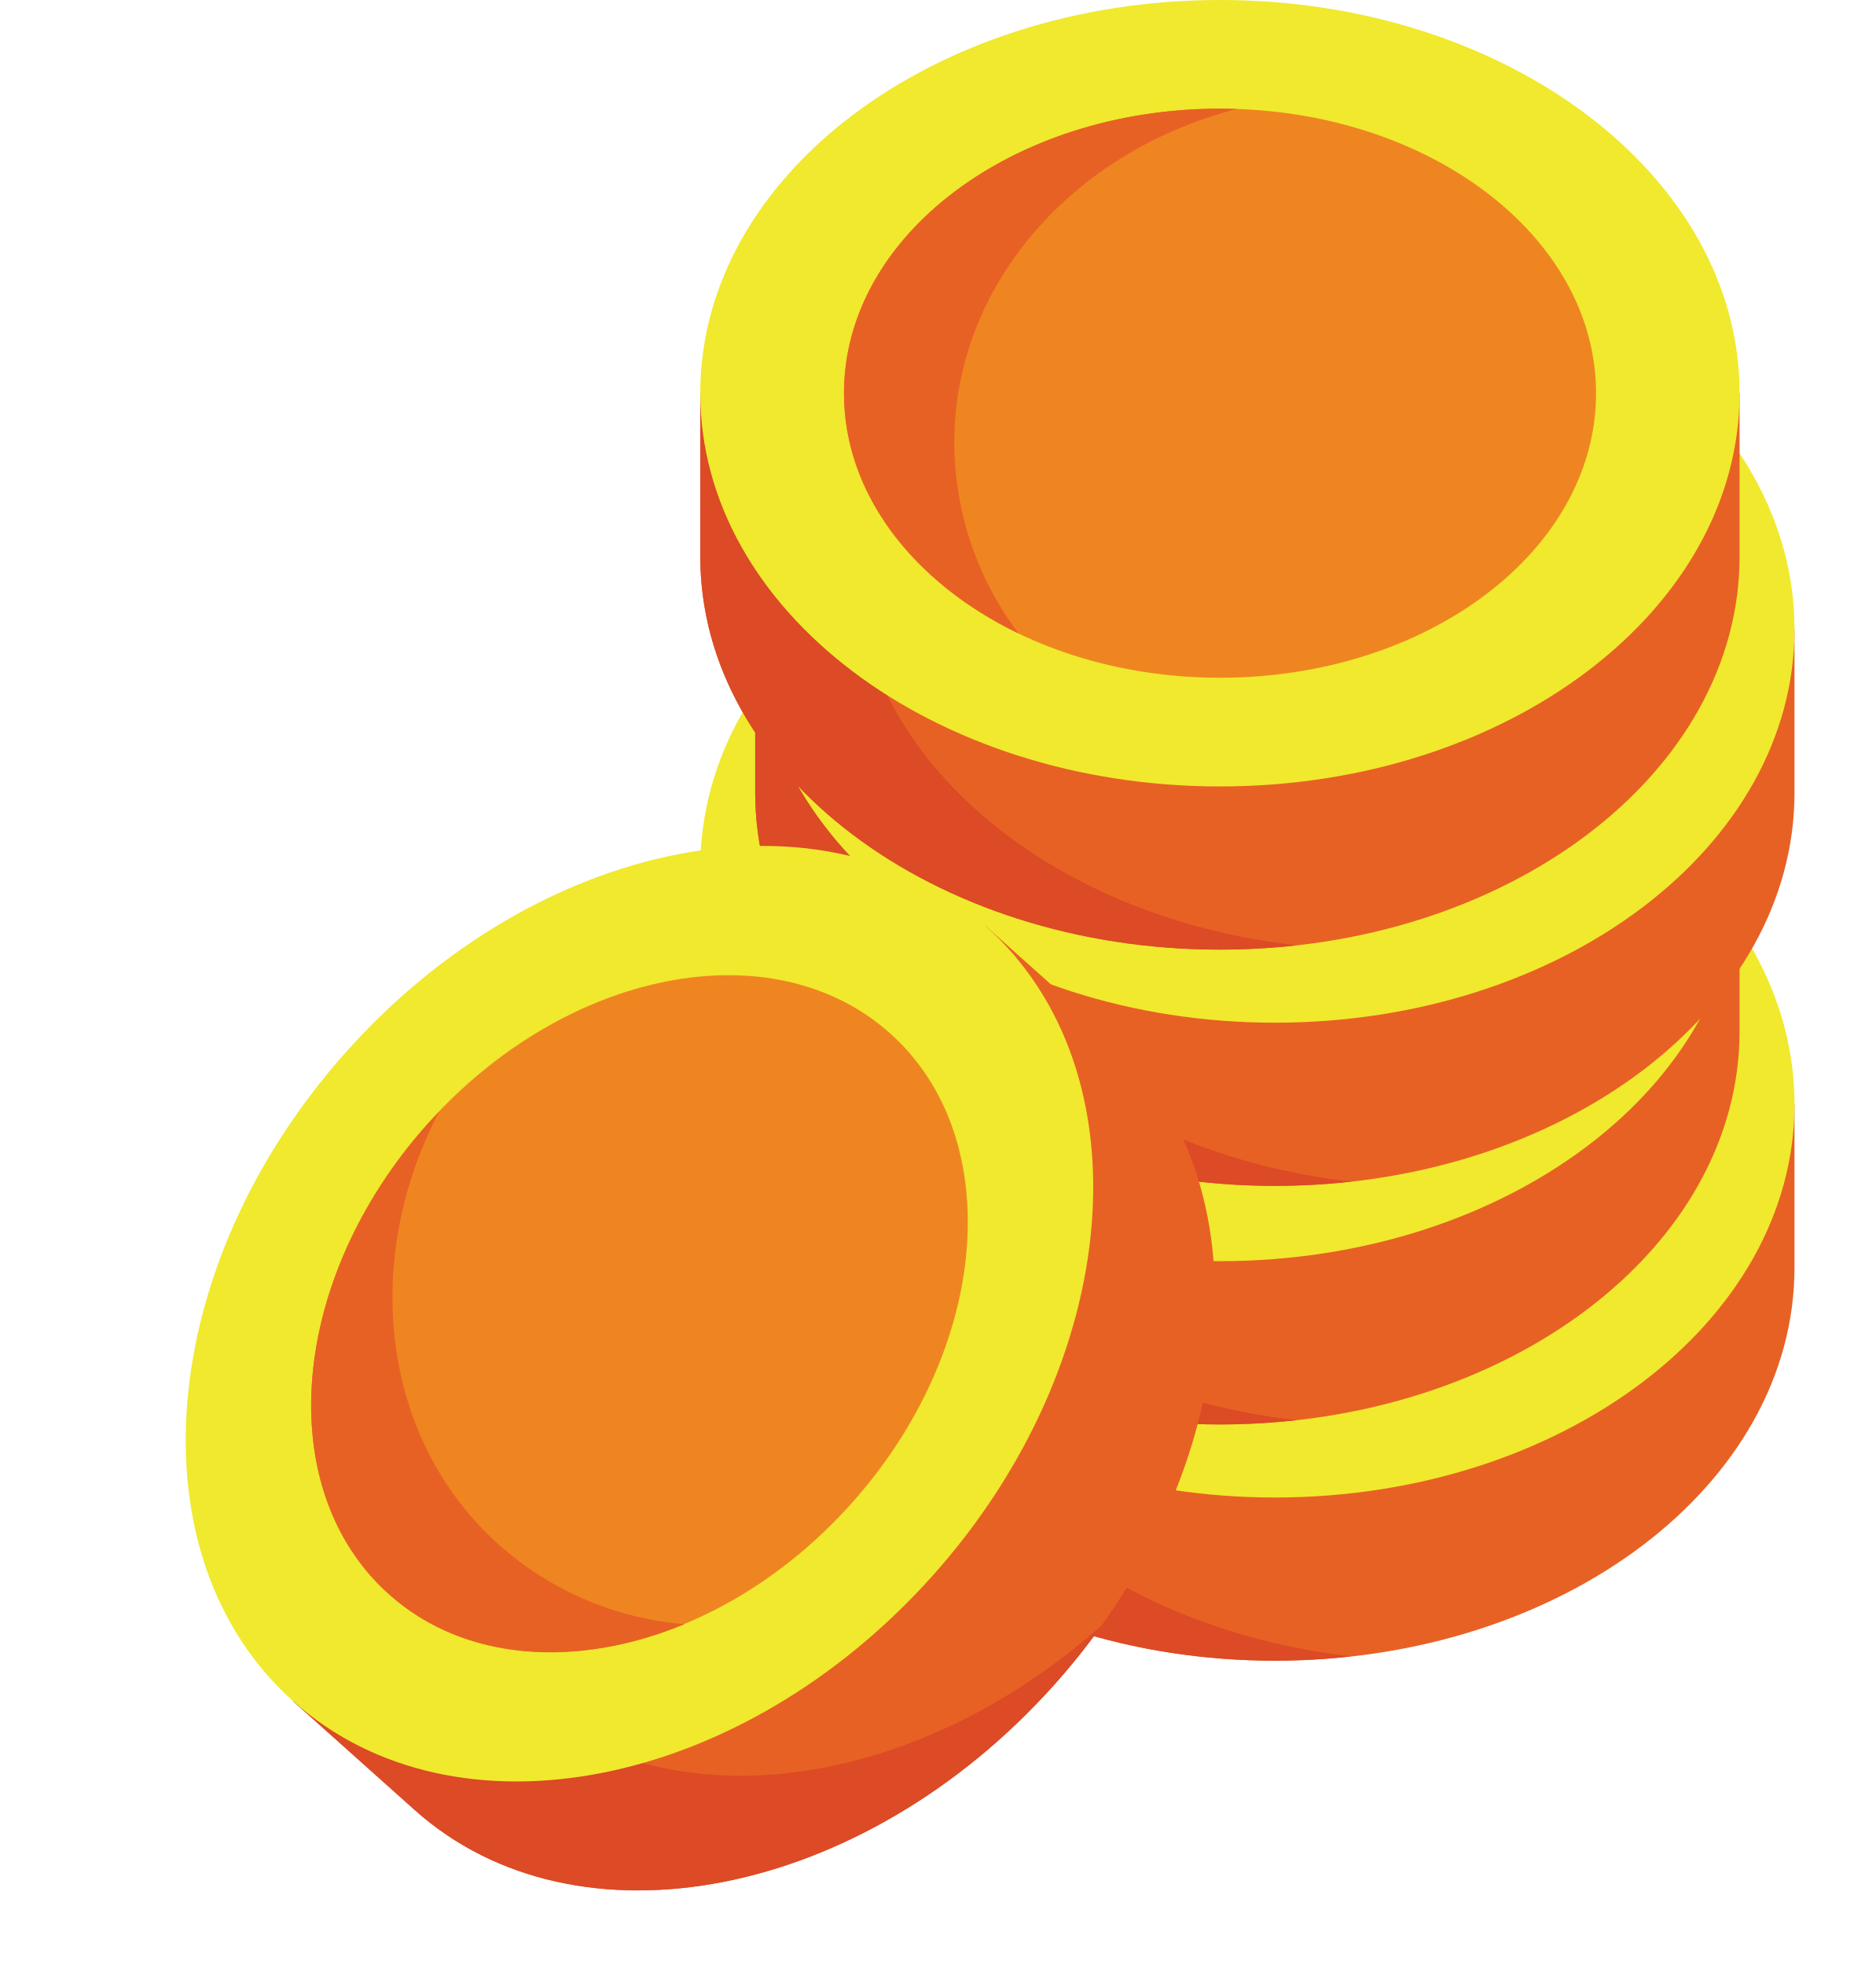
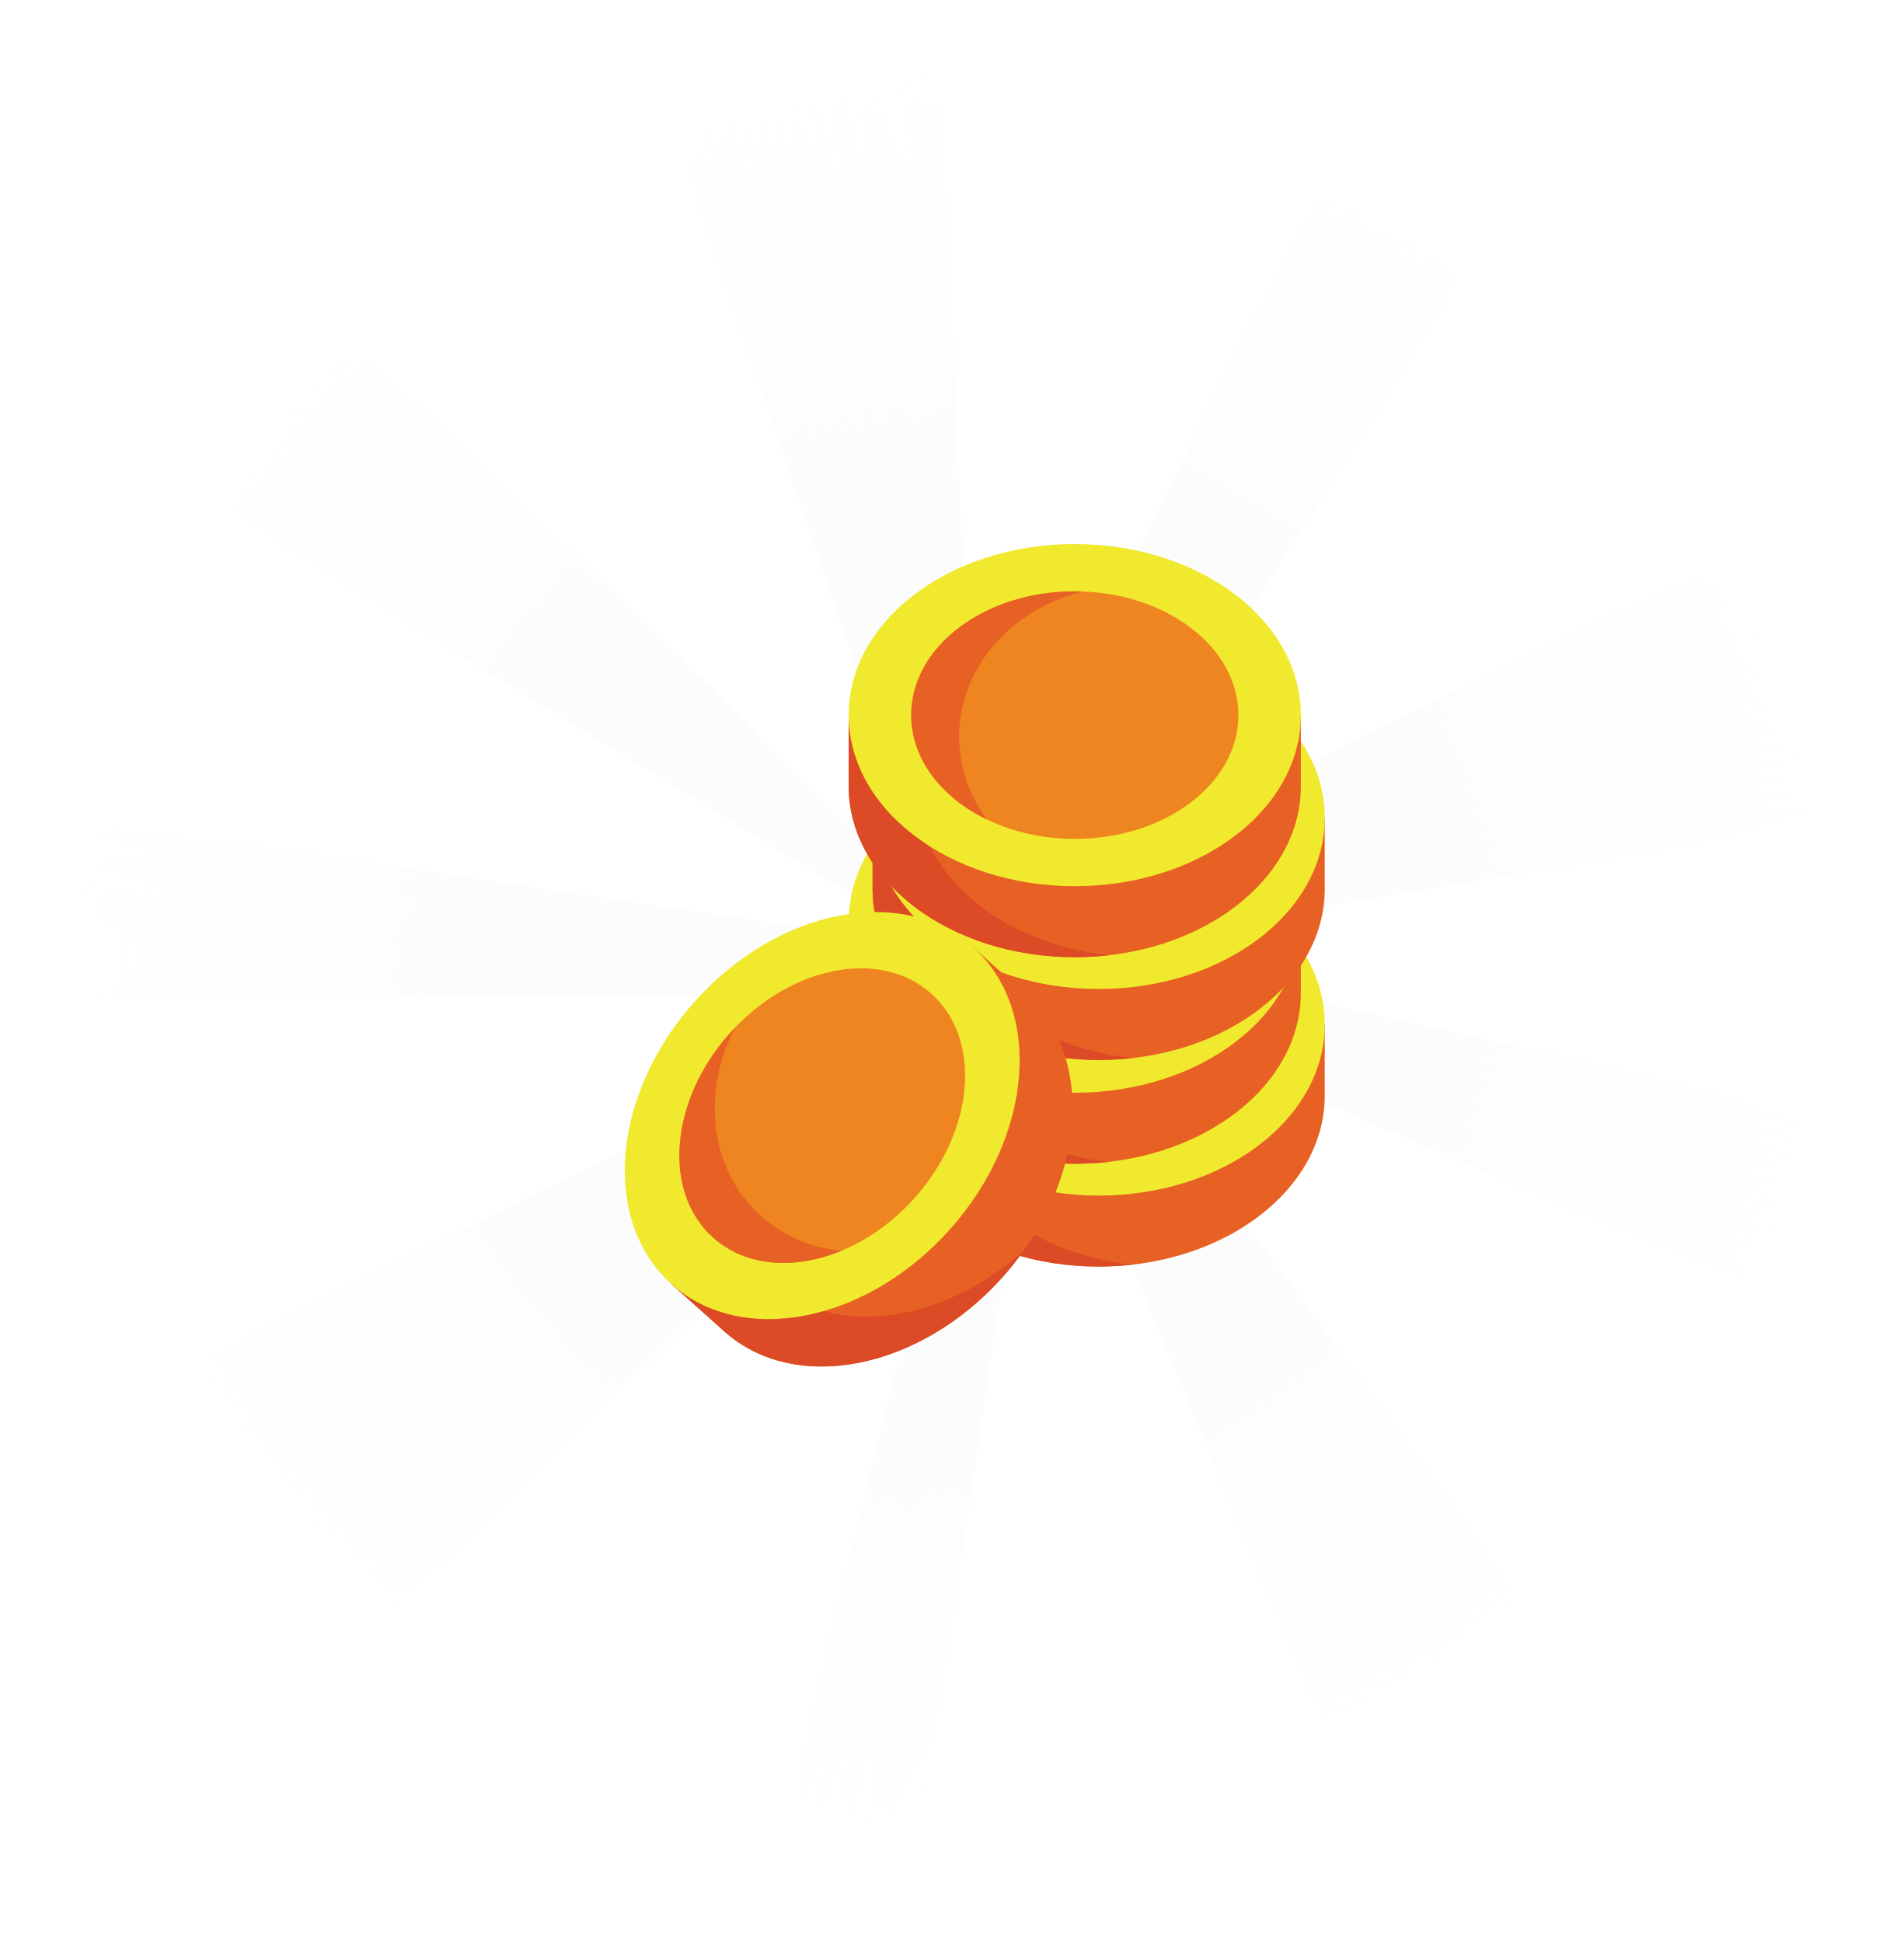
- <svg xmlns="http://www.w3.org/2000/svg" width="21" height="22" viewBox="0 0 21 22" fill="none">
-   <path d="M20.093 14.19V12.363H19.569C18.652 10.844 16.626 9.789 14.275 9.789C11.924 9.789 9.897 10.844 8.98 12.363H8.456V14.19C8.456 16.622 11.061 18.593 14.275 18.593C17.488 18.593 20.093 16.625 20.093 14.19Z" fill="#E86124" />
-   <path d="M10.175 14.19V12.363H10.699C11.503 11.033 13.158 10.058 15.134 9.836C14.849 9.804 14.562 9.788 14.275 9.789C11.923 9.789 9.897 10.844 8.98 12.363H8.456V14.19C8.456 16.622 11.061 18.593 14.275 18.593C14.562 18.593 14.849 18.577 15.134 18.544C12.328 18.23 10.175 16.401 10.175 14.19Z" fill="#DC4A26" />
-   <path d="M14.275 16.766C17.488 16.766 20.093 14.795 20.093 12.364C20.093 9.932 17.488 7.961 14.275 7.961C11.061 7.961 8.456 9.932 8.456 12.364C8.456 14.795 11.061 16.766 14.275 16.766Z" fill="#F0E92D" />
-   <path d="M14.275 15.549C16.601 15.549 18.486 14.123 18.486 12.363C18.486 10.604 16.601 9.178 14.275 9.178C11.95 9.178 10.065 10.604 10.065 12.363C10.065 14.123 11.95 15.549 14.275 15.549Z" fill="#EF8521" />
-   <path d="M11.299 12.916C11.299 11.141 12.641 9.646 14.467 9.181C14.403 9.181 14.339 9.177 14.275 9.177C11.949 9.177 10.064 10.604 10.064 12.363C10.064 13.495 10.846 14.487 12.02 15.054C11.555 14.438 11.302 13.688 11.299 12.916Z" fill="#E86124" />
-   <path d="M19.478 11.545V9.718H18.955C18.037 8.199 16.012 7.143 13.66 7.143C11.308 7.143 9.283 8.199 8.365 9.718H7.841V11.545C7.841 13.976 10.446 15.948 13.66 15.948C16.873 15.948 19.478 13.976 19.478 11.545Z" fill="#E86124" />
-   <path d="M9.561 11.545V9.718H10.085C10.888 8.388 12.544 7.413 14.52 7.191C14.234 7.159 13.947 7.143 13.66 7.143C11.308 7.143 9.283 8.199 8.365 9.718H7.841V11.545C7.841 13.976 10.446 15.948 13.66 15.948C13.947 15.948 14.234 15.931 14.52 15.9C11.714 15.585 9.561 13.756 9.561 11.545Z" fill="#DC4A26" />
-   <path d="M13.66 14.12C16.873 14.12 19.478 12.149 19.478 9.718C19.478 7.286 16.873 5.315 13.66 5.315C10.447 5.315 7.841 7.286 7.841 9.718C7.841 12.149 10.447 14.12 13.66 14.12Z" fill="#F0E92D" />
-   <path d="M13.66 12.903C15.986 12.903 17.871 11.477 17.871 9.718C17.871 7.958 15.986 6.532 13.66 6.532C11.335 6.532 9.45 7.958 9.45 9.718C9.45 11.477 11.335 12.903 13.66 12.903Z" fill="#EF8521" />
-   <path d="M10.685 10.271C10.685 8.496 12.027 7.001 13.853 6.536C13.789 6.536 13.725 6.532 13.66 6.532C11.335 6.532 9.45 7.958 9.45 9.718C9.45 10.85 10.232 11.842 11.406 12.409C10.94 11.793 10.687 11.043 10.685 10.271V10.271Z" fill="#E86124" />
-   <path d="M20.093 8.875V7.047H19.569C18.652 5.528 16.626 4.473 14.275 4.473C11.924 4.473 9.897 5.528 8.98 7.047H8.456V8.875C8.456 11.306 11.061 13.277 14.275 13.277C17.488 13.277 20.093 11.306 20.093 8.875Z" fill="#E86124" />
-   <path d="M10.175 8.875V7.047H10.699C11.503 5.717 13.158 4.742 15.134 4.521C14.849 4.489 14.562 4.472 14.275 4.473C11.923 4.473 9.897 5.528 8.98 7.047H8.456V8.875C8.456 11.306 11.061 13.277 14.275 13.277C14.562 13.277 14.849 13.261 15.134 13.229C12.328 12.915 10.175 11.085 10.175 8.875Z" fill="#DC4A26" />
-   <path d="M14.275 11.45C17.488 11.45 20.093 9.479 20.093 7.047C20.093 4.616 17.488 2.645 14.275 2.645C11.061 2.645 8.456 4.616 8.456 7.047C8.456 9.479 11.061 11.45 14.275 11.45Z" fill="#F0E92D" />
-   <path d="M14.275 10.233C16.601 10.233 18.486 8.807 18.486 7.047C18.486 5.288 16.601 3.862 14.275 3.862C11.95 3.862 10.065 5.288 10.065 7.047C10.065 8.807 11.95 10.233 14.275 10.233Z" fill="#EF8521" />
-   <path d="M11.299 7.6C11.299 5.826 12.641 4.33 14.467 3.865C14.403 3.865 14.339 3.862 14.275 3.862C11.949 3.862 10.064 5.288 10.064 7.047C10.064 8.18 10.846 9.171 12.02 9.738C11.555 9.122 11.302 8.372 11.299 7.6V7.6Z" fill="#E86124" />
-   <path d="M19.478 6.23V4.402H18.955C18.037 2.883 16.012 1.828 13.66 1.828C11.308 1.828 9.283 2.883 8.365 4.402H7.841V6.23C7.841 8.661 10.446 10.632 13.66 10.632C16.873 10.632 19.478 8.661 19.478 6.23Z" fill="#E86124" />
-   <path d="M9.561 6.23V4.402H10.085C10.888 3.072 12.544 2.097 14.52 1.875C14.234 1.843 13.947 1.828 13.66 1.828C11.308 1.828 9.283 2.883 8.365 4.402H7.841V6.23C7.841 8.661 10.446 10.632 13.66 10.632C13.947 10.632 14.234 10.616 14.52 10.584C11.714 10.27 9.561 8.44 9.561 6.23Z" fill="#DC4A26" />
-   <path d="M13.66 8.805C16.873 8.805 19.478 6.834 19.478 4.402C19.478 1.971 16.873 0 13.66 0C10.447 0 7.841 1.971 7.841 4.402C7.841 6.834 10.447 8.805 13.66 8.805Z" fill="#F0E92D" />
-   <path d="M13.66 7.588C15.986 7.588 17.871 6.162 17.871 4.402C17.871 2.643 15.986 1.217 13.66 1.217C11.335 1.217 9.45 2.643 9.45 4.402C9.45 6.162 11.335 7.588 13.66 7.588Z" fill="#EF8521" />
-   <path d="M10.685 4.955C10.685 3.18 12.027 1.685 13.853 1.22C13.789 1.22 13.725 1.216 13.66 1.216C11.335 1.216 9.45 2.643 9.45 4.402C9.45 5.534 10.232 6.526 11.406 7.093C10.94 6.477 10.688 5.727 10.685 4.955V4.955Z" fill="#E86124" />
-   <path d="M12.402 11.589L11.04 10.371L10.69 10.762C8.947 10.433 6.809 11.239 5.242 12.992C3.674 14.744 3.11 16.96 3.632 18.654L3.282 19.046L4.644 20.264C6.457 21.885 9.662 21.257 11.805 18.862C13.947 16.466 14.214 13.21 12.402 11.589Z" fill="#E86124" />
-   <path d="M5.79 18.981L4.428 17.763L4.777 17.372C4.321 15.886 4.697 14.003 5.85 12.381C5.636 12.573 5.433 12.777 5.241 12.992C3.677 14.745 3.11 16.96 3.631 18.655L3.281 19.047L4.643 20.265C6.456 21.886 9.662 21.258 11.804 18.863C11.995 18.649 12.175 18.425 12.341 18.192C10.236 20.069 7.437 20.455 5.79 18.981Z" fill="#DC4A26" />
-   <path d="M10.441 17.643C12.584 15.248 12.851 11.992 11.039 10.371C9.227 8.75 6.021 9.378 3.879 11.773C1.737 14.168 1.469 17.424 3.281 19.045C5.093 20.666 8.299 20.038 10.441 17.643Z" fill="#F0E92D" />
-   <path d="M9.534 16.832C11.085 15.098 11.278 12.742 9.967 11.57C8.656 10.397 6.336 10.851 4.786 12.584C3.235 14.318 3.042 16.674 4.353 17.846C5.664 19.019 7.984 18.565 9.534 16.832Z" fill="#EF8521" />
-   <path d="M5.588 17.296C4.265 16.113 4.043 14.118 4.917 12.445C4.873 12.491 4.829 12.538 4.786 12.586C3.236 14.319 3.042 16.675 4.354 17.849C5.197 18.604 6.459 18.683 7.665 18.184C6.894 18.121 6.165 17.809 5.588 17.296Z" fill="#E86124" />
+ <svg xmlns="http://www.w3.org/2000/svg" width="49" height="50" viewBox="0 0 49 50" fill="none">
+   <path d="M25.13 22.564L35.148 2.339C36.581 3.015 37.94 3.825 39.206 4.754L27.759 22.564L46.532 13.302C47.737 15.623 48.584 18.159 48.999 20.839L27.759 24.379L48.876 29.155C48.558 30.872 48.063 32.526 47.409 34.098L27.759 25.677L40.769 43.279C39.061 44.758 37.147 46.004 35.077 46.973L26.721 26.714L23.391 49.253C22.428 49.205 21.481 49.1 20.551 48.944L19.716 48.766L25.164 26.714L8.428 43.196C6.145 41.199 4.234 38.788 2.812 36.079L24.127 25.677H0.023C0.009 25.333 2.11302e-06 24.987 0 24.64C0 23.344 0.1 22.071 0.293 20.829L24.127 24.379L3.601 11.807C4.655 10.081 5.917 8.495 7.351 7.083L24.127 23.342L16.617 1.332C16.735 1.291 16.853 1.252 16.972 1.213L22.35 0.101C22.94 0.046 23.537 0.012 24.139 0L25.13 22.564Z" fill="url(#paint0_radial_343_982)" fill-opacity="0.5" />
+   <path d="M34.093 28.19V26.363H33.569C32.652 24.844 30.626 23.789 28.275 23.789C25.924 23.789 23.897 24.844 22.98 26.363H22.456V28.19C22.456 30.622 25.061 32.593 28.275 32.593C31.488 32.593 34.093 30.625 34.093 28.19Z" fill="#E86124" />
+   <path d="M24.175 28.19V26.363H24.699C25.503 25.033 27.158 24.058 29.134 23.836C28.849 23.804 28.562 23.788 28.275 23.789C25.923 23.789 23.897 24.844 22.98 26.363H22.456V28.19C22.456 30.622 25.061 32.593 28.275 32.593C28.562 32.593 28.849 32.577 29.134 32.544C26.328 32.23 24.175 30.401 24.175 28.19Z" fill="#DC4A26" />
+   <path d="M28.275 30.766C31.488 30.766 34.093 28.795 34.093 26.364C34.093 23.932 31.488 21.961 28.275 21.961C25.061 21.961 22.456 23.932 22.456 26.364C22.456 28.795 25.061 30.766 28.275 30.766Z" fill="#F0E92D" />
+   <path d="M28.275 29.549C30.601 29.549 32.486 28.123 32.486 26.363C32.486 24.604 30.601 23.178 28.275 23.178C25.95 23.178 24.064 24.604 24.064 26.363C24.064 28.123 25.95 29.549 28.275 29.549Z" fill="#EF8521" />
+   <path d="M25.299 26.916C25.299 25.141 26.641 23.646 28.467 23.181C28.403 23.181 28.339 23.177 28.275 23.177C25.949 23.177 24.064 24.604 24.064 26.363C24.064 27.495 24.846 28.487 26.02 29.054C25.555 28.438 25.302 27.688 25.299 26.916Z" fill="#E86124" />
+   <path d="M33.478 25.545V23.718H32.955C32.037 22.199 30.012 21.143 27.66 21.143C25.308 21.143 23.283 22.199 22.365 23.718H21.841V25.545C21.841 27.977 24.446 29.948 27.66 29.948C30.873 29.948 33.478 27.977 33.478 25.545Z" fill="#E86124" />
+   <path d="M23.561 25.545V23.718H24.085C24.888 22.388 26.544 21.413 28.52 21.191C28.234 21.159 27.947 21.143 27.66 21.143C25.308 21.143 23.283 22.199 22.365 23.718H21.841V25.545C21.841 27.977 24.446 29.948 27.66 29.948C27.947 29.948 28.234 29.931 28.52 29.9C25.714 29.585 23.561 27.756 23.561 25.545Z" fill="#DC4A26" />
+   <path d="M27.66 28.12C30.873 28.12 33.478 26.149 33.478 23.718C33.478 21.286 30.873 19.315 27.66 19.315C24.447 19.315 21.841 21.286 21.841 23.718C21.841 26.149 24.447 28.12 27.66 28.12Z" fill="#F0E92D" />
+   <path d="M27.66 26.903C29.986 26.903 31.871 25.477 31.871 23.718C31.871 21.959 29.986 20.532 27.66 20.532C25.335 20.532 23.45 21.959 23.45 23.718C23.45 25.477 25.335 26.903 27.66 26.903Z" fill="#EF8521" />
+   <path d="M24.685 24.271C24.685 22.496 26.026 21.001 27.853 20.536C27.789 20.536 27.725 20.532 27.66 20.532C25.335 20.532 23.45 21.959 23.45 23.718C23.45 24.85 24.232 25.842 25.406 26.409C24.94 25.793 24.687 25.043 24.685 24.271V24.271Z" fill="#E86124" />
+   <path d="M34.093 22.875V21.047H33.569C32.652 19.528 30.626 18.473 28.275 18.473C25.924 18.473 23.897 19.528 22.98 21.047H22.456V22.875C22.456 25.306 25.061 27.277 28.275 27.277C31.488 27.277 34.093 25.306 34.093 22.875Z" fill="#E86124" />
+   <path d="M24.175 22.875V21.047H24.699C25.503 19.717 27.158 18.742 29.134 18.521C28.849 18.488 28.562 18.473 28.275 18.473C25.923 18.473 23.897 19.528 22.98 21.047H22.456V22.875C22.456 25.306 25.061 27.277 28.275 27.277C28.562 27.277 28.849 27.261 29.134 27.229C26.328 26.915 24.175 25.085 24.175 22.875Z" fill="#DC4A26" />
+   <path d="M28.275 25.45C31.488 25.45 34.093 23.479 34.093 21.047C34.093 18.616 31.488 16.645 28.275 16.645C25.061 16.645 22.456 18.616 22.456 21.047C22.456 23.479 25.061 25.45 28.275 25.45Z" fill="#F0E92D" />
+   <path d="M28.275 24.233C30.601 24.233 32.486 22.807 32.486 21.047C32.486 19.288 30.601 17.862 28.275 17.862C25.95 17.862 24.064 19.288 24.064 21.047C24.064 22.807 25.95 24.233 28.275 24.233Z" fill="#EF8521" />
+   <path d="M25.299 21.6C25.299 19.826 26.641 18.33 28.467 17.865C28.403 17.865 28.339 17.862 28.275 17.862C25.949 17.862 24.064 19.288 24.064 21.047C24.064 22.18 24.846 23.171 26.02 23.738C25.555 23.122 25.302 22.372 25.299 21.6V21.6Z" fill="#E86124" />
+   <path d="M33.478 20.23V18.402H32.955C32.037 16.883 30.012 15.828 27.66 15.828C25.308 15.828 23.283 16.883 22.365 18.402H21.841V20.23C21.841 22.661 24.446 24.632 27.66 24.632C30.873 24.632 33.478 22.661 33.478 20.23Z" fill="#E86124" />
+   <path d="M23.561 20.23V18.402H24.085C24.888 17.072 26.544 16.097 28.52 15.875C28.234 15.843 27.947 15.828 27.66 15.828C25.308 15.828 23.283 16.883 22.365 18.402H21.841V20.23C21.841 22.661 24.446 24.632 27.66 24.632C27.947 24.632 28.234 24.616 28.52 24.584C25.714 24.27 23.561 22.44 23.561 20.23Z" fill="#DC4A26" />
+   <path d="M27.66 22.805C30.873 22.805 33.478 20.834 33.478 18.402C33.478 15.971 30.873 14 27.66 14C24.447 14 21.841 15.971 21.841 18.402C21.841 20.834 24.447 22.805 27.66 22.805Z" fill="#F0E92D" />
+   <path d="M27.66 21.588C29.986 21.588 31.871 20.162 31.871 18.402C31.871 16.643 29.986 15.217 27.66 15.217C25.335 15.217 23.45 16.643 23.45 18.402C23.45 20.162 25.335 21.588 27.66 21.588Z" fill="#EF8521" />
+   <path d="M24.685 18.955C24.685 17.18 26.026 15.685 27.853 15.22C27.789 15.22 27.725 15.216 27.66 15.216C25.335 15.216 23.45 16.643 23.45 18.402C23.45 19.534 24.232 20.526 25.406 21.093C24.94 20.477 24.688 19.727 24.685 18.955V18.955Z" fill="#E86124" />
+   <path d="M26.401 25.589L25.04 24.371L24.69 24.762C22.947 24.433 20.809 25.239 19.242 26.992C17.674 28.744 17.11 30.96 17.632 32.654L17.282 33.045L18.644 34.264C20.457 35.885 23.662 35.257 25.805 32.862C27.947 30.466 28.214 27.21 26.401 25.589Z" fill="#E86124" />
+   <path d="M19.79 32.981L18.428 31.763L18.777 31.372C18.321 29.886 18.697 28.003 19.85 26.381C19.636 26.573 19.433 26.777 19.241 26.992C17.677 28.745 17.11 30.96 17.631 32.655L17.282 33.047L18.643 34.265C20.456 35.886 23.662 35.258 25.804 32.863C25.995 32.649 26.175 32.425 26.341 32.192C24.236 34.069 21.437 34.455 19.79 32.981Z" fill="#DC4A26" />
+   <path d="M24.441 31.643C26.584 29.247 26.851 25.992 25.039 24.371C23.227 22.75 20.021 23.378 17.879 25.773C15.737 28.168 15.469 31.424 17.281 33.045C19.093 34.666 22.299 34.038 24.441 31.643Z" fill="#F0E92D" />
+   <path d="M23.535 30.832C25.085 29.098 25.279 26.742 23.967 25.57C22.656 24.397 20.336 24.851 18.786 26.584C17.235 28.317 17.042 30.674 18.353 31.846C19.664 33.019 21.984 32.565 23.535 30.832Z" fill="#EF8521" />
+   <path d="M19.587 31.296C18.265 30.113 18.043 28.118 18.917 26.445C18.872 26.491 18.829 26.538 18.786 26.586C17.236 28.319 17.042 30.675 18.354 31.849C19.197 32.604 20.459 32.684 21.665 32.184C20.894 32.121 20.165 31.809 19.587 31.296Z" fill="#E86124" />
+   <defs>
+     <radialGradient id="paint0_radial_343_982" cx="0" cy="0" r="1" gradientUnits="userSpaceOnUse" gradientTransform="translate(24.4995 24.6265) rotate(90) scale(24.6265 24.4995)">
+       <stop offset="0.531" stop-color="#F9F9F9" />
+       <stop offset="1" stop-color="white" stop-opacity="0" />
+     </radialGradient>
+   </defs>
</svg>
